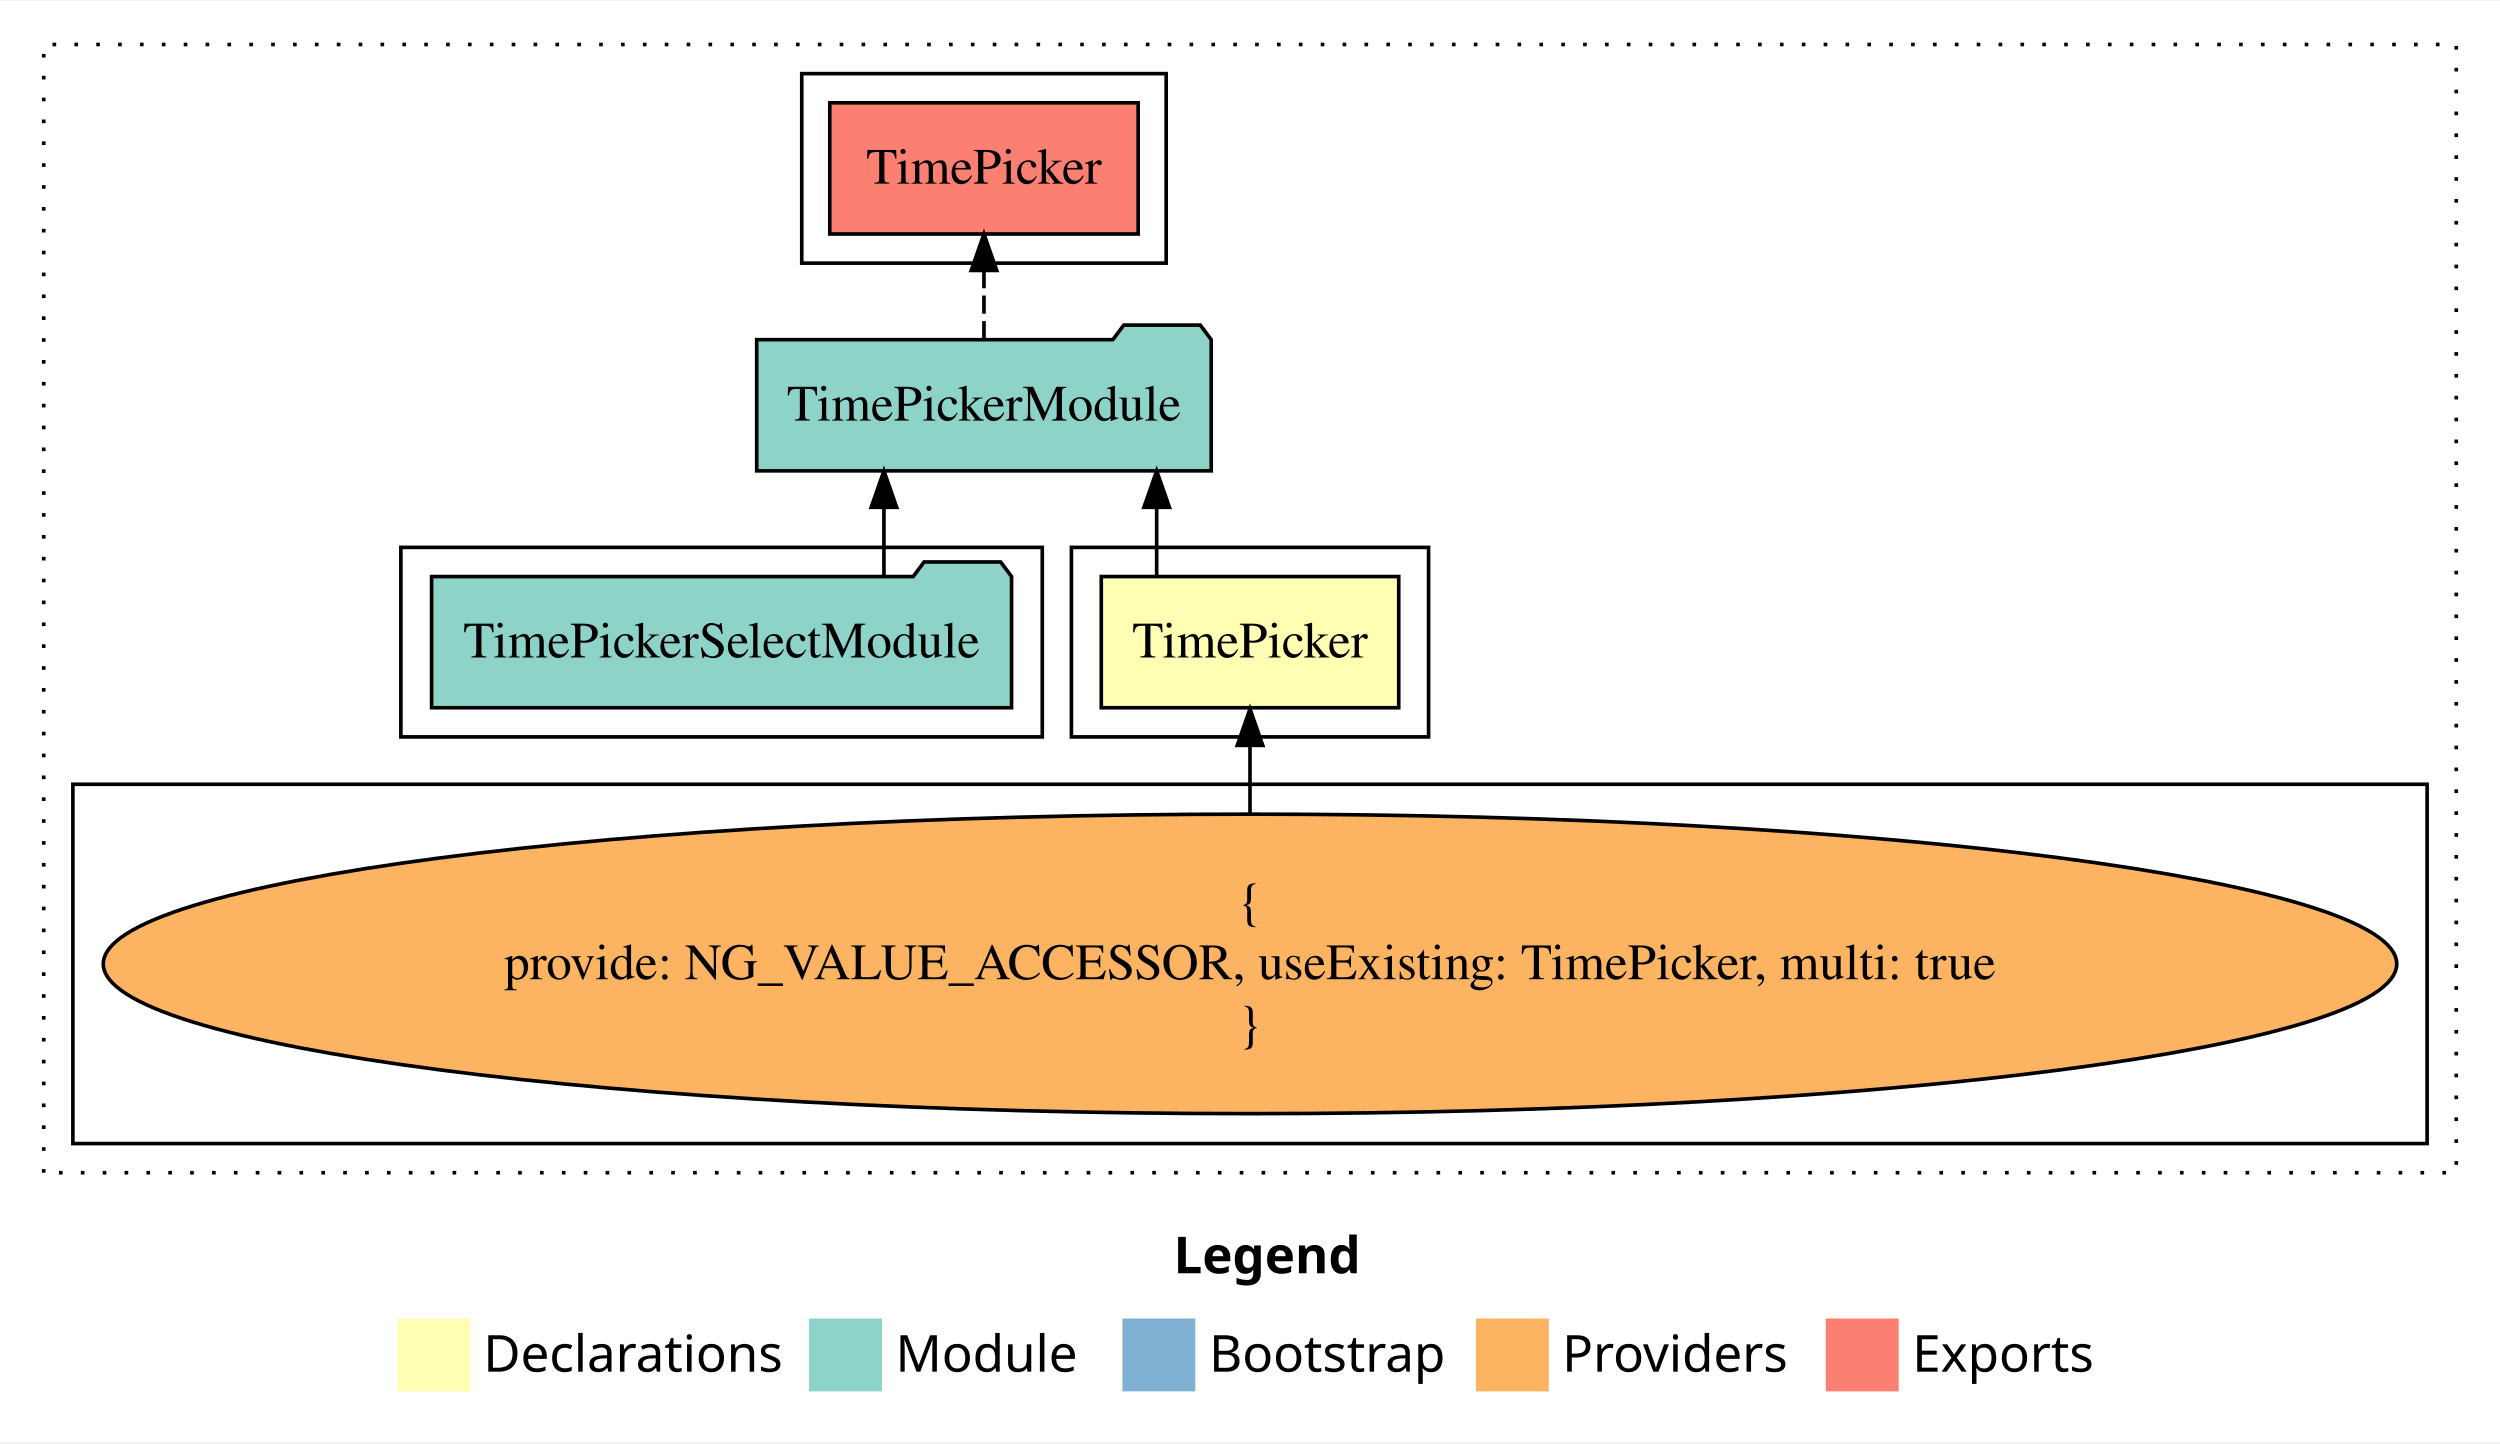
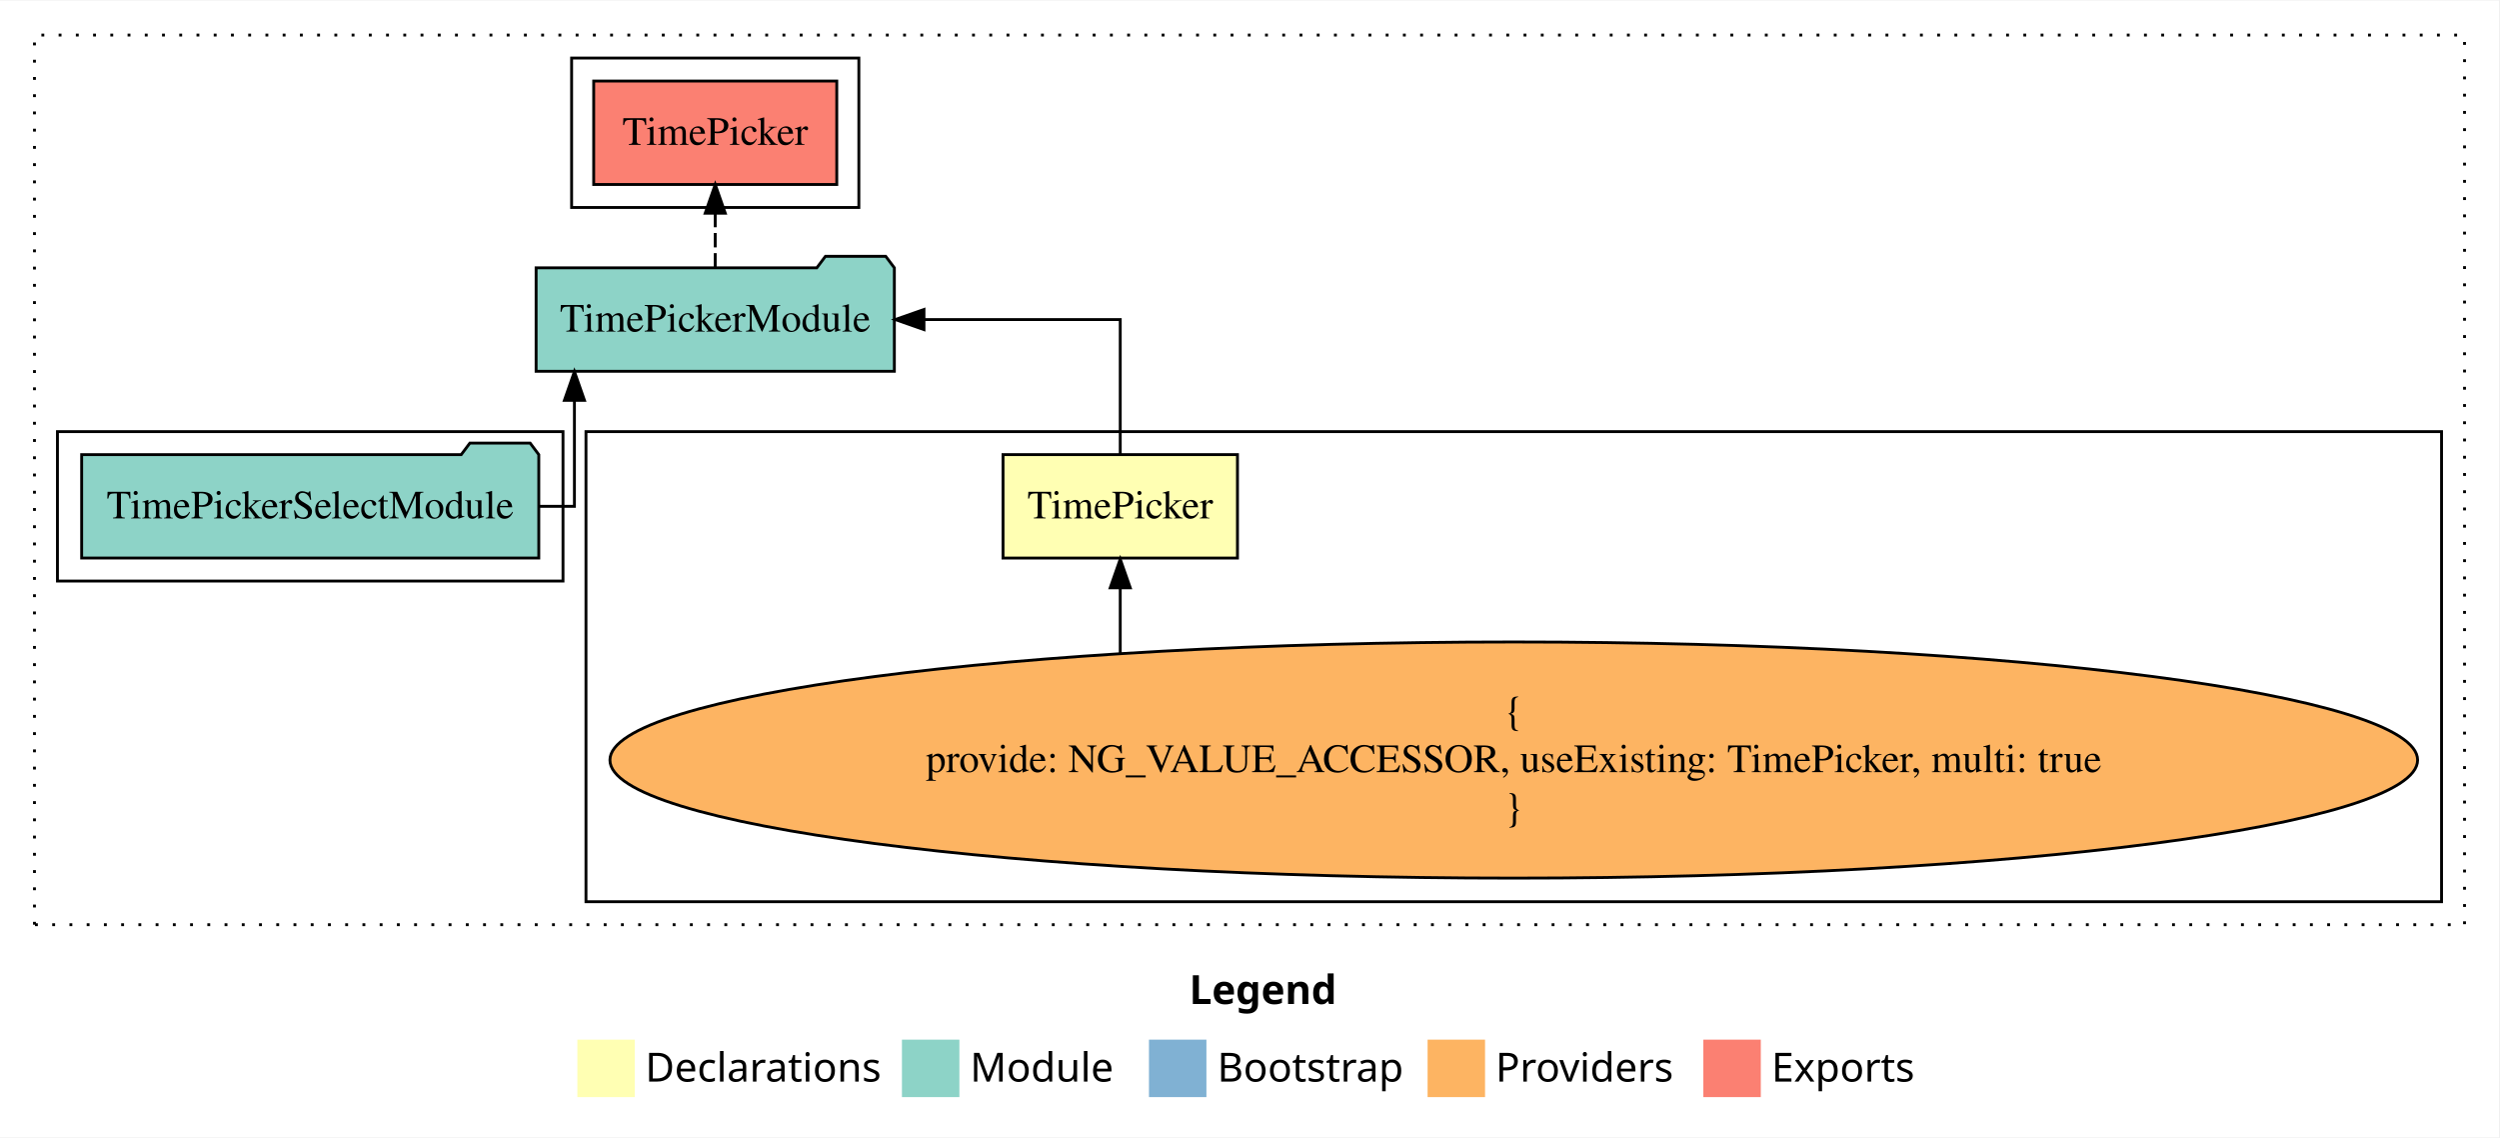
- <svg xmlns="http://www.w3.org/2000/svg" width="686pt" height="396pt" viewBox="0.00 0.00 686.00 395.59">
+ <svg xmlns="http://www.w3.org/2000/svg" width="870pt" height="396pt" viewBox="0.00 0.00 870.00 395.59">
  <g id="graph0" class="graph" transform="scale(1 1) rotate(0) translate(4 391.59)">
-     <polygon fill="white" stroke="transparent" points="-4,4 -4,-391.59 682,-391.59 682,4 -4,4" />
-     <text text-anchor="start" x="318.01" y="-42.4" font-family="Times-12" font-weight="bold" font-size="14.00">Legend</text>
-     <polygon fill="#ffffb3" stroke="transparent" points="105,-10 105,-30 125,-30 125,-10 105,-10" />
-     <text text-anchor="start" x="128.63" y="-15.4" font-family="Times-12" font-size="14.00">  Declarations</text>
-     <polygon fill="#8dd3c7" stroke="transparent" points="218,-10 218,-30 238,-30 238,-10 218,-10" />
-     <text text-anchor="start" x="241.73" y="-15.4" font-family="Times-12" font-size="14.00">  Module</text>
-     <polygon fill="#80b1d3" stroke="transparent" points="304,-10 304,-30 324,-30 324,-10 304,-10" />
-     <text text-anchor="start" x="327.78" y="-15.4" font-family="Times-12" font-size="14.00">  Bootstrap</text>
-     <polygon fill="#fdb462" stroke="transparent" points="401,-10 401,-30 421,-30 421,-10 401,-10" />
-     <text text-anchor="start" x="424.67" y="-15.4" font-family="Times-12" font-size="14.00">  Providers</text>
-     <polygon fill="#fb8072" stroke="transparent" points="497,-10 497,-30 517,-30 517,-10 497,-10" />
-     <text text-anchor="start" x="520.73" y="-15.4" font-family="Times-12" font-size="14.00">  Exports</text>
+     <polygon fill="white" stroke="transparent" points="-4,4 -4,-391.59 866,-391.59 866,4 -4,4" />
+     <text text-anchor="start" x="410.01" y="-42.4" font-family="Times-12" font-weight="bold" font-size="14.00">Legend</text>
+     <polygon fill="#ffffb3" stroke="transparent" points="197,-10 197,-30 217,-30 217,-10 197,-10" />
+     <text text-anchor="start" x="220.63" y="-15.4" font-family="Times-12" font-size="14.00">  Declarations</text>
+     <polygon fill="#8dd3c7" stroke="transparent" points="310,-10 310,-30 330,-30 330,-10 310,-10" />
+     <text text-anchor="start" x="333.73" y="-15.4" font-family="Times-12" font-size="14.00">  Module</text>
+     <polygon fill="#80b1d3" stroke="transparent" points="396,-10 396,-30 416,-30 416,-10 396,-10" />
+     <text text-anchor="start" x="419.78" y="-15.4" font-family="Times-12" font-size="14.00">  Bootstrap</text>
+     <polygon fill="#fdb462" stroke="transparent" points="493,-10 493,-30 513,-30 513,-10 493,-10" />
+     <text text-anchor="start" x="516.67" y="-15.4" font-family="Times-12" font-size="14.00">  Providers</text>
+     <polygon fill="#fb8072" stroke="transparent" points="589,-10 589,-30 609,-30 609,-10 589,-10" />
+     <text text-anchor="start" x="612.73" y="-15.4" font-family="Times-12" font-size="14.00">  Exports</text>
    <g id="clust1" class="cluster">
-       <polygon fill="none" stroke="black" stroke-dasharray="1,5" points="8,-70 8,-379.59 670,-379.59 670,-70 8,-70" />
-     </g>
-     <g id="clust2" class="cluster">
-       <polygon fill="none" stroke="black" points="290,-189.59 290,-241.59 388,-241.59 388,-189.59 290,-189.59" />
+       <polygon fill="none" stroke="black" stroke-dasharray="1,5" points="8,-70 8,-379.59 854,-379.59 854,-70 8,-70" />
    </g>
    <g id="clust3" class="cluster">
-       <polygon fill="none" stroke="black" points="16,-78 16,-176.59 662,-176.59 662,-78 16,-78" />
+       <polygon fill="none" stroke="black" points="200,-78 200,-241.59 846,-241.59 846,-78 200,-78" />
+     </g>
+     <g id="clust4" class="cluster">
+       <polygon fill="none" stroke="black" points="16,-189.59 16,-241.59 192,-241.59 192,-189.59 16,-189.59" />
    </g>
    <g id="clust5" class="cluster">
-       <polygon fill="none" stroke="black" points="216,-319.59 216,-371.59 316,-371.59 316,-319.59 216,-319.59" />
-     </g>
-     <g id="clust4" class="cluster">
-       <polygon fill="none" stroke="black" points="106,-189.59 106,-241.59 282,-241.59 282,-189.59 106,-189.59" />
+       <polygon fill="none" stroke="black" points="195,-319.59 195,-371.59 295,-371.59 295,-319.59 195,-319.59" />
    </g>
    <g id="node1" class="node">
-       <polygon fill="#ffffb3" stroke="black" points="379.81,-233.59 298.19,-233.59 298.19,-197.59 379.81,-197.59 379.81,-233.59" />
-       <text text-anchor="middle" x="339" y="-211.39" font-family="Times,serif" font-size="14.00">TimePicker</text>
+       <polygon fill="#ffffb3" stroke="black" points="426.81,-233.59 345.19,-233.59 345.19,-197.59 426.81,-197.59 426.81,-233.59" />
+       <text text-anchor="middle" x="386" y="-211.39" font-family="Times,serif" font-size="14.00">TimePicker</text>
    </g>
    <g id="node2" class="node">
-       <polygon fill="#8dd3c7" stroke="black" points="328.36,-298.59 325.36,-302.59 304.36,-302.59 301.36,-298.59 203.64,-298.59 203.64,-262.59 328.36,-262.59 328.36,-298.59" />
-       <text text-anchor="middle" x="266" y="-276.39" font-family="Times,serif" font-size="14.00">TimePickerModule</text>
+       <polygon fill="#8dd3c7" stroke="black" points="307.36,-298.59 304.36,-302.59 283.36,-302.59 280.36,-298.59 182.64,-298.59 182.64,-262.59 307.36,-262.59 307.36,-298.59" />
+       <text text-anchor="middle" x="245" y="-276.39" font-family="Times,serif" font-size="14.00">TimePickerModule</text>
    </g>
    <g id="edge1" class="edge">
-       <path fill="none" stroke="black" d="M313.39,-233.7C313.39,-233.7 313.39,-252.58 313.39,-252.58" />
-       <polygon fill="black" stroke="black" points="309.89,-252.58 313.39,-262.58 316.89,-252.58 309.89,-252.58" />
+       <path fill="none" stroke="black" d="M386,-233.7C386,-252.93 386,-280.59 386,-280.59 386,-280.59 317.67,-280.59 317.67,-280.59" />
+       <polygon fill="black" stroke="black" points="317.67,-277.09 307.67,-280.59 317.67,-284.09 317.67,-277.09" />
    </g>
    <g id="node5" class="node">
-       <polygon fill="#fb8072" stroke="black" points="308.31,-363.59 223.69,-363.59 223.69,-327.59 308.31,-327.59 308.31,-363.59" />
-       <text text-anchor="middle" x="266" y="-341.39" font-family="Times,serif" font-size="14.00">TimePicker </text>
+       <polygon fill="#fb8072" stroke="black" points="287.31,-363.59 202.69,-363.59 202.69,-327.59 287.31,-327.59 287.31,-363.59" />
+       <text text-anchor="middle" x="245" y="-341.39" font-family="Times,serif" font-size="14.00">TimePicker </text>
    </g>
    <g id="edge4" class="edge">
-       <path fill="none" stroke="black" stroke-dasharray="5,2" d="M266,-298.7C266,-298.7 266,-317.58 266,-317.58" />
-       <polygon fill="black" stroke="black" points="262.5,-317.58 266,-327.58 269.5,-317.58 262.5,-317.58" />
+       <path fill="none" stroke="black" stroke-dasharray="5,2" d="M245,-298.7C245,-298.7 245,-317.58 245,-317.58" />
+       <polygon fill="black" stroke="black" points="241.5,-317.58 245,-327.58 248.5,-317.58 241.5,-317.58" />
    </g>
    <g id="node3" class="node">
-       <ellipse fill="#fdb462" stroke="black" cx="339" cy="-127.3" rx="314.66" ry="41.09" />
-       <text text-anchor="middle" x="339" y="-139.9" font-family="Times,serif" font-size="14.00">{</text>
-       <text text-anchor="middle" x="339" y="-123.1" font-family="Times,serif" font-size="14.00">    provide: NG_VALUE_ACCESSOR, useExisting: TimePicker, multi: true</text>
-       <text text-anchor="middle" x="339" y="-106.3" font-family="Times,serif" font-size="14.00">}</text>
+       <ellipse fill="#fdb462" stroke="black" cx="523" cy="-127.3" rx="314.66" ry="41.09" />
+       <text text-anchor="middle" x="523" y="-139.9" font-family="Times,serif" font-size="14.00">{</text>
+       <text text-anchor="middle" x="523" y="-123.1" font-family="Times,serif" font-size="14.00">    provide: NG_VALUE_ACCESSOR, useExisting: TimePicker, multi: true</text>
+       <text text-anchor="middle" x="523" y="-106.3" font-family="Times,serif" font-size="14.00">}</text>
    </g>
    <g id="edge2" class="edge">
-       <path fill="none" stroke="black" d="M339,-168.6C339,-168.6 339,-187.26 339,-187.26" />
-       <polygon fill="black" stroke="black" points="335.5,-187.26 339,-197.26 342.5,-187.26 335.5,-187.26" />
+       <path fill="none" stroke="black" d="M386,-164.48C386,-164.48 386,-187.22 386,-187.22" />
+       <polygon fill="black" stroke="black" points="382.5,-187.22 386,-197.22 389.5,-187.22 382.5,-187.22" />
    </g>
    <g id="node4" class="node">
-       <polygon fill="#8dd3c7" stroke="black" points="273.57,-233.59 270.57,-237.59 249.57,-237.59 246.57,-233.59 114.43,-233.59 114.43,-197.59 273.57,-197.59 273.57,-233.59" />
-       <text text-anchor="middle" x="194" y="-211.39" font-family="Times,serif" font-size="14.00">TimePickerSelectModule</text>
+       <polygon fill="#8dd3c7" stroke="black" points="183.57,-233.59 180.57,-237.59 159.57,-237.59 156.57,-233.59 24.43,-233.59 24.43,-197.59 183.57,-197.59 183.57,-233.59" />
+       <text text-anchor="middle" x="104" y="-211.39" font-family="Times,serif" font-size="14.00">TimePickerSelectModule</text>
    </g>
    <g id="edge3" class="edge">
-       <path fill="none" stroke="black" d="M238.55,-233.7C238.55,-233.7 238.55,-252.58 238.55,-252.58" />
-       <polygon fill="black" stroke="black" points="235.05,-252.58 238.55,-262.58 242.05,-252.58 235.05,-252.58" />
+       <path fill="none" stroke="black" d="M183.57,-215.59C191.09,-215.59 195.98,-215.59 195.98,-215.59 195.98,-215.59 195.98,-252.48 195.98,-252.48" />
+       <polygon fill="black" stroke="black" points="192.48,-252.48 195.98,-262.48 199.48,-252.48 192.48,-252.48" />
    </g>
  </g>
</svg>
